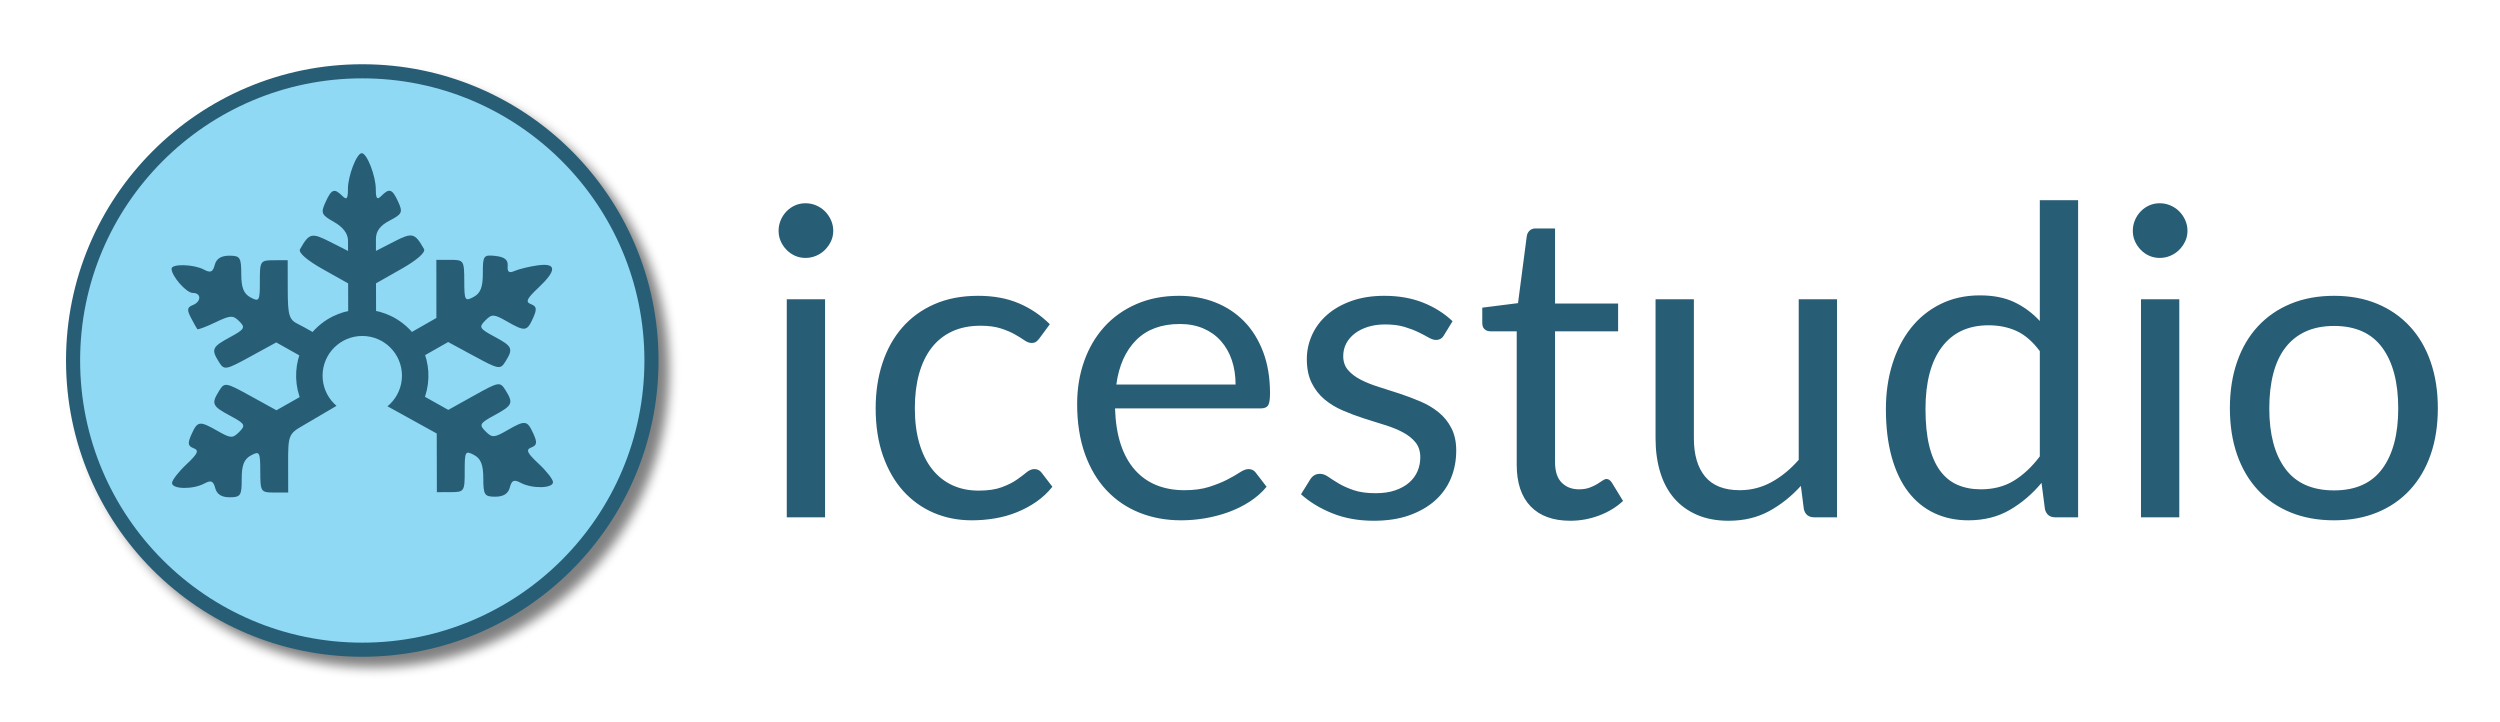
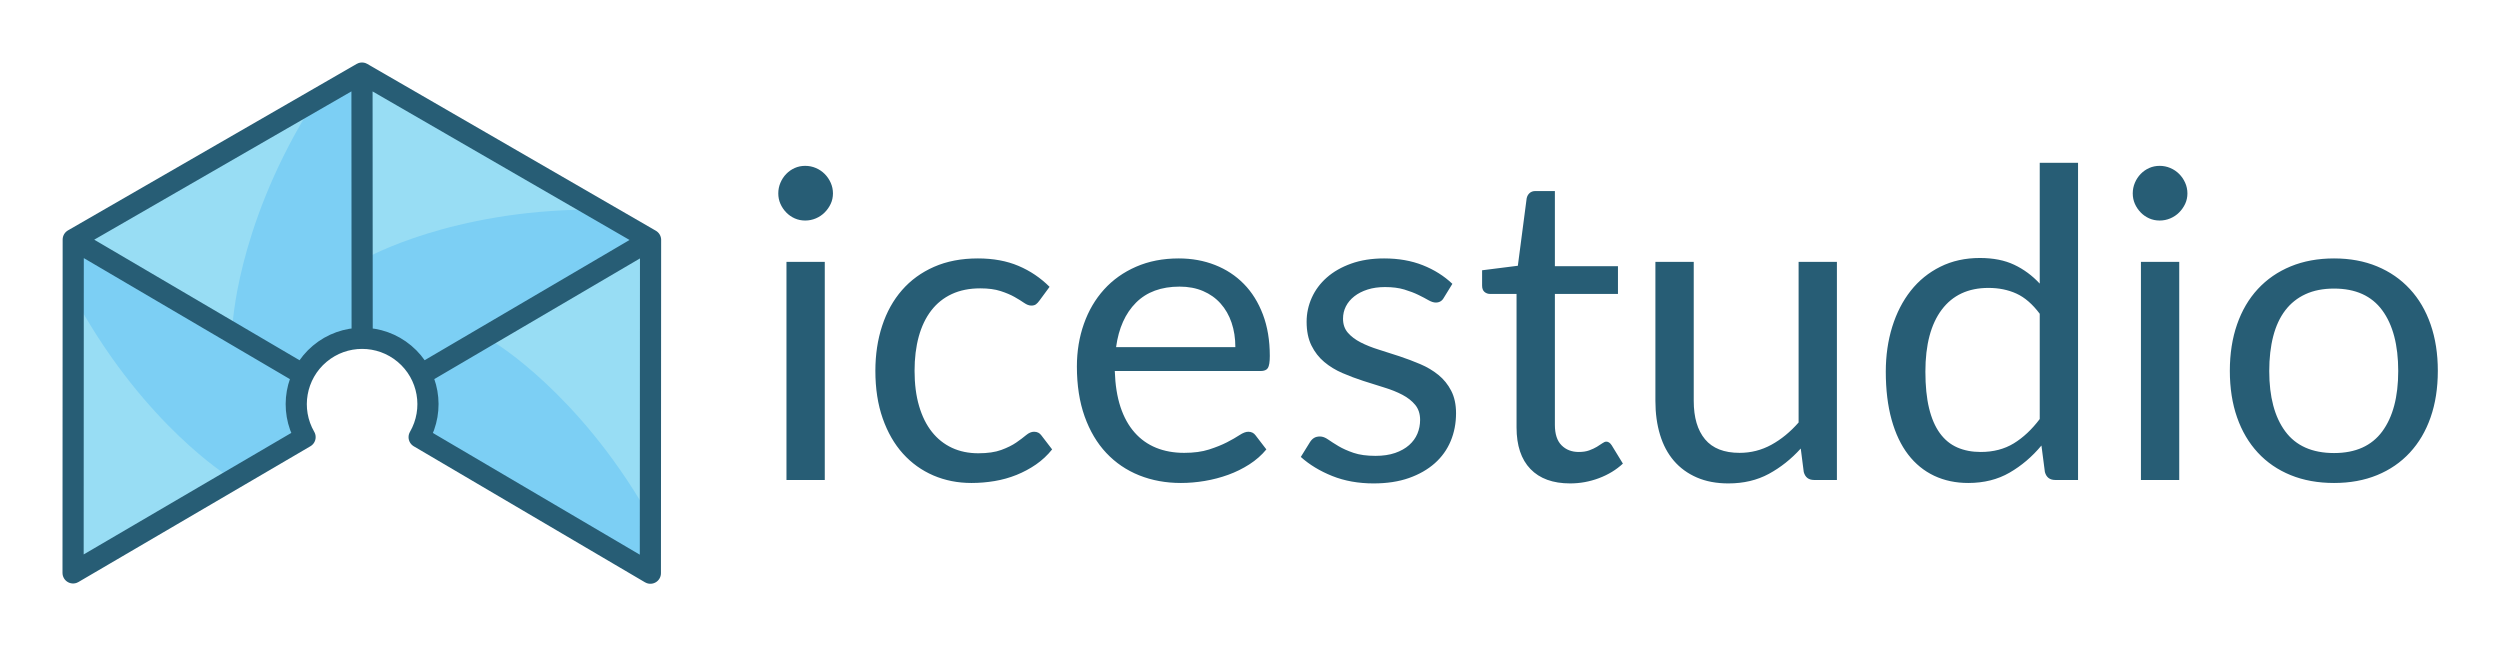
- <svg xmlns="http://www.w3.org/2000/svg" width="400.095mm" height="115.388mm" viewBox="0 0 1417.659 408.856" id="svg9427" version="1.1">
+ <svg xmlns="http://www.w3.org/2000/svg" width="400.025mm" height="103.409mm" viewBox="0 0 1417.41 366.41" id="svg9427" version="1.1">
  <defs id="defs9429">
    <filter id="filter4188" style="color-interpolation-filters:sRGB">
      <feFlood id="feFlood4190" result="flood" flood-color="rgb(0,0,0)" flood-opacity="0.498" />
      <feComposite id="feComposite4192" result="composite1" operator="in" in2="SourceGraphic" in="flood" />
      <feGaussianBlur id="feGaussianBlur4194" result="blur" stdDeviation="3" in="composite1" />
      <feOffset id="feOffset4196" result="offset" dy="6" dx="6" />
      <feComposite id="feComposite4198" result="composite2" operator="over" in2="offset" in="SourceGraphic" />
    </filter>
  </defs>
-   <g id="layer1" transform="translate(-261.2861,-9.758181)">
-     <g id="g4190">
-       <text id="text7134-5-1-6-3-1-4" y="303.113" x="688.995" style="font-style:normal;font-weight:normal;font-size:54.253px;line-height:125%;font-family:sans-serif;letter-spacing:0px;word-spacing:0px;fill:#275d75;fill-opacity:1;stroke:none;stroke-width:1px;stroke-linecap:butt;stroke-linejoin:miter;stroke-opacity:1" xml:space="preserve">
-         <tspan style="font-style:normal;font-variant:normal;font-weight:normal;font-stretch:normal;font-size:244.137px;font-family:Lato;-inkscape-font-specification:Lato;fill:#275d75;fill-opacity:1" y="303.113" x="688.995" id="tspan7136-6-3-1-1-3-2">icestudio</tspan>
-       </text>
-       <g id="layer1-6" transform="translate(255.2861,-263.8901)">
-         <g transform="translate(162.815,-5070.614)" id="g8802-7">
-           <circle style="opacity:1;fill:#8fd9f4;fill-opacity:1;stroke:#275d75;stroke-width:8;stroke-linecap:round;stroke-linejoin:round;stroke-miterlimit:4;stroke-dasharray:none;stroke-dashoffset:0;stroke-opacity:1;filter:url(#filter4188)" id="path4317-7-3-6-8-5-5-9-1-5" r="163.995" cy="5548.69" cx="48.614" />
-           <g transform="matrix(1.000412,0,0,1.000412,51.04637,-3.697741)" id="g8707-3">
-             <path style="fill:#275d75;fill-opacity:1" d="m -10.3,5571.747 -8.547,5.133 c -4.701,2.823 -12.394,7.34 -17.095,10.038 -8.219,4.716 -8.546,5.54 -8.511,21.454 l 0.037,16.55 -7.9,0.018 c -7.617,0.017 -7.901,-0.411 -7.927,-11.926 -0.025,-11.127 -0.386,-11.75 -5.287,-9.113 -3.903,2.1 -5.255,5.526 -5.237,13.272 0.021,9.482 -0.604,10.443 -6.807,10.457 -4.588,0.01 -7.281,-1.692 -8.202,-5.186 -1.086,-4.115 -2.374,-4.662 -6.17,-2.62 -6.478,3.486 -18.309,3.303 -18.317,-0.282 -0.003,-1.591 3.658,-6.332 8.137,-10.535 6.5,-6.099 7.325,-7.953 4.087,-9.187 -3.276,-1.249 -3.501,-2.772 -1.172,-7.915 3.443,-7.601 4.513,-7.729 14.913,-1.791 7.303,4.17 8.409,4.21 12.162,0.44 3.753,-3.77 3.28,-4.601 -5.197,-9.142 -10.253,-5.492 -10.808,-6.765 -6.194,-14.19 3.031,-4.878 3.651,-4.773 17.791,3.019 l 14.65,8.073 15.115,-8.575 c 8.313,-4.716 15.113,-9.534 15.11,-10.705 -0.003,-1.172 -6.827,-5.969 -15.166,-10.66 l -15.161,-8.529 -14.685,8.034 c -14.033,7.677 -14.822,7.816 -17.769,3.12 -4.561,-7.267 -3.986,-8.572 6.21,-14.092 8.317,-4.502 8.878,-5.46 5.299,-9.023 -3.58,-3.564 -5.021,-3.499 -13.589,0.61 -5.272,2.528 -9.871,4.25 -10.221,3.827 -0.35,-0.423 -1.965,-3.315 -3.59,-6.425 -2.35,-4.498 -2.157,-5.964 0.944,-7.162 5.001,-1.932 5.063,-6.941 0.086,-6.929 -3.664,0.01 -12.021,-9.527 -12.03,-13.727 -0.006,-2.902 12.583,-2.57 18.318,0.482 3.805,2.026 5.09,1.473 6.158,-2.647 0.906,-3.497 3.591,-5.212 8.179,-5.222 6.203,-0.013 6.833,0.944 6.854,10.426 0.017,7.746 1.384,11.166 5.296,13.248 4.913,2.615 5.271,1.991 5.247,-9.136 -0.026,-11.514 0.257,-11.944 7.874,-11.961 l 7.9,-0.018 0.037,16.695 c 0.033,14.7 0.746,17.039 5.969,19.577 3.262,1.585 10.975,5.973 17.139,9.751 l 11.207,6.869 -0.044,-19.878 -0.044,-19.878 -14.502,-8.142 c -8.841,-4.964 -13.831,-9.331 -12.782,-11.186 5.206,-9.213 6.539,-9.549 16.956,-4.263 l 10.288,5.22 -0.034,-5.979 c -0.029,-3.875 -2.807,-7.551 -7.923,-10.447 -7.19,-4.07 -7.622,-5.067 -4.852,-11.181 3.41,-7.529 5.002,-8.122 9.576,-3.567 2.463,2.452 3.164,1.6 3.152,-3.833 -0.017,-7.532 4.938,-20.413 7.855,-20.419 2.917,-0.01 7.929,12.852 7.946,20.384 0.012,5.434 0.716,6.282 3.169,3.819 4.538,-4.559 6.148,-3.988 9.521,3.371 2.717,5.928 2.262,6.93 -4.821,10.612 -5.503,2.861 -7.816,6.013 -7.806,10.636 l 0.015,6.57 10.264,-5.265 c 10.394,-5.332 11.728,-5.003 16.975,4.188 1.057,1.851 -3.914,6.24 -12.732,11.243 l -14.466,8.206 0.043,19.57 0.043,19.57 17.072,-9.755 17.072,-9.755 -0.013,-16.459 -0.013,-16.459 7.9,-0.018 c 7.617,-0.017 7.901,0.411 7.927,11.925 0.025,11.127 0.386,11.75 5.287,9.113 3.925,-2.112 5.255,-5.526 5.237,-13.447 -0.022,-10.027 0.378,-10.571 7.22,-9.799 5.13,0.579 7.132,2.215 6.859,5.608 -0.283,3.52 0.766,4.284 3.957,2.882 2.388,-1.05 8.192,-2.459 12.898,-3.131 10.988,-1.57 11.132,2.737 0.426,12.782 -6.5,6.099 -7.325,7.953 -4.087,9.188 3.276,1.249 3.501,2.771 1.172,7.915 -3.443,7.6 -4.513,7.729 -14.913,1.79 -7.303,-4.17 -8.409,-4.21 -12.162,-0.44 -3.753,3.77 -3.28,4.601 5.197,9.142 10.221,5.475 10.801,6.776 6.272,14.064 -2.926,4.71 -3.715,4.574 -17.783,-3.041 l -14.72,-7.968 -15.123,8.596 c -8.317,4.728 -15.12,9.555 -15.117,10.727 0.003,1.172 6.824,5.959 15.158,10.638 l 15.153,8.508 14.614,-8.138 c 14.106,-7.855 14.724,-7.963 17.777,-3.098 4.647,7.405 4.098,8.68 -6.131,14.218 -8.457,4.579 -8.926,5.412 -5.156,9.165 3.77,3.753 4.876,3.708 12.16,-0.494 10.374,-5.984 11.444,-5.861 14.921,1.724 2.353,5.133 2.134,6.657 -1.136,7.92 -3.232,1.249 -2.4,3.099 4.128,9.169 4.498,4.183 8.18,8.907 8.184,10.499 0.008,3.586 -11.822,3.821 -18.316,0.364 -3.805,-2.025 -5.09,-1.473 -6.158,2.647 -0.906,3.498 -3.591,5.212 -8.179,5.222 -6.203,0.013 -6.832,-0.944 -6.853,-10.426 -0.017,-7.746 -1.384,-11.166 -5.296,-13.248 -4.913,-2.615 -5.271,-1.991 -5.247,9.136 0.025,11.514 -0.257,11.944 -7.874,11.961 l -7.9,0.018 -0.037,-16.628 -0.037,-16.627 -34.277,-18.952 c -9.321,-6.817 -10.537,-3.046 -15.797,-0.78 z" id="path5887-6-27-7-0-7-2-2-0-5" />
-             <path style="opacity:1;fill:#275d75;fill-opacity:1;stroke:none;stroke-width:2;stroke-linecap:round;stroke-linejoin:round;stroke-miterlimit:4;stroke-dasharray:none;stroke-dashoffset:0;stroke-opacity:1" id="path7728-7-0-0-6" d="m -31.158,5582.794 a 37.5,37.5 0 0 1 2.993,-51.381 37.5,37.5 0 0 1 51.468,0 37.5,37.5 0 0 1 2.993,51.381 l -28.727,-24.105 z" />
-             <circle style="opacity:1;fill:#276279;fill-opacity:1;stroke:none;stroke-width:2;stroke-linecap:round;stroke-linejoin:round;stroke-miterlimit:4;stroke-dasharray:none;stroke-dashoffset:0;stroke-opacity:1" id="path7730-4-9-4-2" cx="-2.432" cy="5558.69" r="20" />
-             <circle cy="5558.69" cx="-2.432" id="path7730-9-4-9-5-9" style="opacity:1;fill:#8fd9f4;fill-opacity:1;stroke:none;stroke-width:2;stroke-linecap:round;stroke-linejoin:round;stroke-miterlimit:4;stroke-dasharray:none;stroke-dashoffset:0;stroke-opacity:1" r="22.5" />
-           </g>
-         </g>
-       </g>
+   <g id="layer1" transform="translate(-261.5354,-30.98161)">
+     <g id="g4647" transform="translate(226.7085,-106.7401)">
+       <path id="path5273" d="m 192.731,338.459 c -7.089,-4.058 -35.842,-20.454 -63.896,-36.435 -28.054,-15.981 -51.099,-29.145 -51.211,-29.253 -0.112,-0.108 35.983,-20.437 80.212,-45.177 l 80.417,-44.981 0.165,31.824 c 0.091,17.503 0.184,49.866 0.206,71.917 l 0.04,40.093 -1.028,0.169 c -5.226,0.861 -10.26,2.402 -14.356,4.394 -5.56,2.704 -12.122,8.005 -15.74,12.715 -0.905,1.178 -1.707,2.135 -1.782,2.127 -0.075,-0.008 -5.937,-3.336 -13.026,-7.394 z" style="opacity:1;fill:#7ccff4;fill-opacity:1;stroke:none;stroke-width:2.525;stroke-linecap:butt;stroke-linejoin:round;stroke-miterlimit:4;stroke-dasharray:none;stroke-dashoffset:0;stroke-opacity:1" />
+       <path id="path5275" d="m 270.228,342.109 c -5.532,-6.854 -15.066,-12.852 -23.32,-14.67 -2.201,-0.485 -4.262,-0.948 -4.581,-1.03 -0.41,-0.105 -0.678,-21.063 -0.92,-72.014 -0.188,-39.526 -0.286,-71.921 -0.218,-71.988 0.131,-0.131 155.459,89.525 155.947,90.013 0.292,0.292 -123.306,72.965 -123.98,72.897 -0.203,-0.02 -1.52,-1.464 -2.927,-3.207 z" style="opacity:1;fill:#7ccff4;fill-opacity:1;stroke:none;stroke-width:5.051;stroke-linecap:butt;stroke-linejoin:round;stroke-miterlimit:4;stroke-dasharray:none;stroke-dashoffset:0;stroke-opacity:1" />
+       <path id="path5277" d="m 76.643,366.299 c 0,-72.251 0.137,-90.395 0.679,-90.058 0.374,0.232 29.05,16.835 63.726,36.896 37.17,21.504 63.014,36.77 62.967,37.195 -0.044,0.396 -0.48,2.165 -0.97,3.93 -2.029,7.317 -1.647,17.282 0.955,24.921 l 1.224,3.591 -61.127,35.232 c -33.62,19.378 -62.551,36.029 -64.291,37.002 l -3.164,1.77 0,-90.479 z" style="opacity:1;fill:#7ccff4;fill-opacity:1;stroke:none;stroke-width:5.051;stroke-linecap:butt;stroke-linejoin:round;stroke-miterlimit:4;stroke-dasharray:none;stroke-dashoffset:0;stroke-opacity:1" />
+       <path id="path5279" d="m 338.012,421.913 c -34.014,-20.503 -62.015,-37.449 -62.225,-37.656 -0.21,-0.208 0.239,-2.332 0.996,-4.72 2.048,-6.458 2.362,-16.729 0.733,-23.956 -0.648,-2.874 -1.097,-5.293 -0.998,-5.376 0.588,-0.493 123.613,-74.301 123.847,-74.301 0.39,0 0.223,154.291 -0.184,170.396 l -0.326,12.892 -61.844,-37.279 z" style="opacity:1;fill:#7ccff4;fill-opacity:1;stroke:none;stroke-width:5.051;stroke-linecap:butt;stroke-linejoin:round;stroke-miterlimit:4;stroke-dasharray:none;stroke-dashoffset:0;stroke-opacity:1" />
+       <path id="path5277-3-5-1" d="m 404.685,279.826 c -6.614,29.191 14.645,140.17 -3.255,147.929 -39.036,-67.445 -85.94,-95.633 -85.94,-95.633 0,0 60.697,-43.438 89.195,-52.297 z" style="opacity:1;fill:#98ddf4;fill-opacity:1;stroke:none;stroke-width:5.051;stroke-linecap:butt;stroke-linejoin:round;stroke-miterlimit:4;stroke-dasharray:none;stroke-dashoffset:0;stroke-opacity:1" />
+       <path id="path5277-3-5-2" d="m 242.065,180.275 c 22.052,20.239 128.935,56.902 126.78,76.292 -77.926,0.386 -125.686,27.098 -125.686,27.098 0,0 -7.558,-74.256 -1.094,-103.39 z" style="opacity:1;fill:#98ddf4;fill-opacity:1;stroke:none;stroke-width:5.051;stroke-linecap:butt;stroke-linejoin:round;stroke-miterlimit:4;stroke-dasharray:none;stroke-dashoffset:0;stroke-opacity:1" />
+       <path id="path5277-3-5-7" d="m 77.882,269.846 c 28.775,-8.24 115.85,-80.255 131.262,-68.293 -40.358,66.662 -42.513,121.342 -42.513,121.342 0,0 -67.277,-32.325 -88.749,-53.049 z" style="opacity:1;fill:#98ddf4;fill-opacity:1;stroke:none;stroke-width:5.051;stroke-linecap:butt;stroke-linejoin:round;stroke-miterlimit:4;stroke-dasharray:none;stroke-dashoffset:0;stroke-opacity:1" />
+       <path id="path5277-3-5-0" d="m 74.465,458.969 c 6.991,-29.104 -12.84,-140.346 5.159,-147.875 38.164,67.942 84.702,96.731 84.702,96.731 0,0 -61.252,42.653 -89.861,51.144 z" style="opacity:1;fill:#98ddf4;fill-opacity:1;stroke:none;stroke-width:5.051;stroke-linecap:butt;stroke-linejoin:round;stroke-miterlimit:4;stroke-dasharray:none;stroke-dashoffset:0;stroke-opacity:1" />
+       <path d="m 76.344,273.551 163.717,-94.397 163.609,94.585 -0.108,188.959 -131.104,-77.122 c 9.073,-15.722 5.558,-35.656 -8.324,-47.304 -13.882,-11.649 -34.124,-11.649 -48.006,0 -13.882,11.649 -17.397,31.583 -8.338,47.273 l -131.53,76.989 z m 129.44,76.037 -129.426,-76 m 163.705,-92.855 0.092,148.182 m 34.65,20.453 128.874,-75.621" style="fill:none;fill-opacity:1;fill-rule:evenodd;stroke:#275d75;stroke-width:12;stroke-linecap:round;stroke-linejoin:round;stroke-miterlimit:4;stroke-dasharray:none;stroke-opacity:1" id="path7851-1-6-8-3-1" />
    </g>
+     <text xml:space="preserve" style="font-style:normal;font-weight:normal;font-size:54.253px;line-height:125%;font-family:sans-serif;letter-spacing:0px;word-spacing:0px;fill:#275d75;fill-opacity:1;stroke:none;stroke-width:1px;stroke-linecap:butt;stroke-linejoin:miter;stroke-opacity:1" x="688.995" y="303.113" id="text7134-5-1-6-3-1-4">
+       <tspan id="tspan7136-6-3-1-1-3-2" x="688.995" y="303.113" style="font-style:normal;font-variant:normal;font-weight:normal;font-stretch:normal;font-size:244.137px;font-family:Lato;-inkscape-font-specification:Lato;fill:#275d75;fill-opacity:1">icestudio</tspan>
+     </text>
  </g>
</svg>
